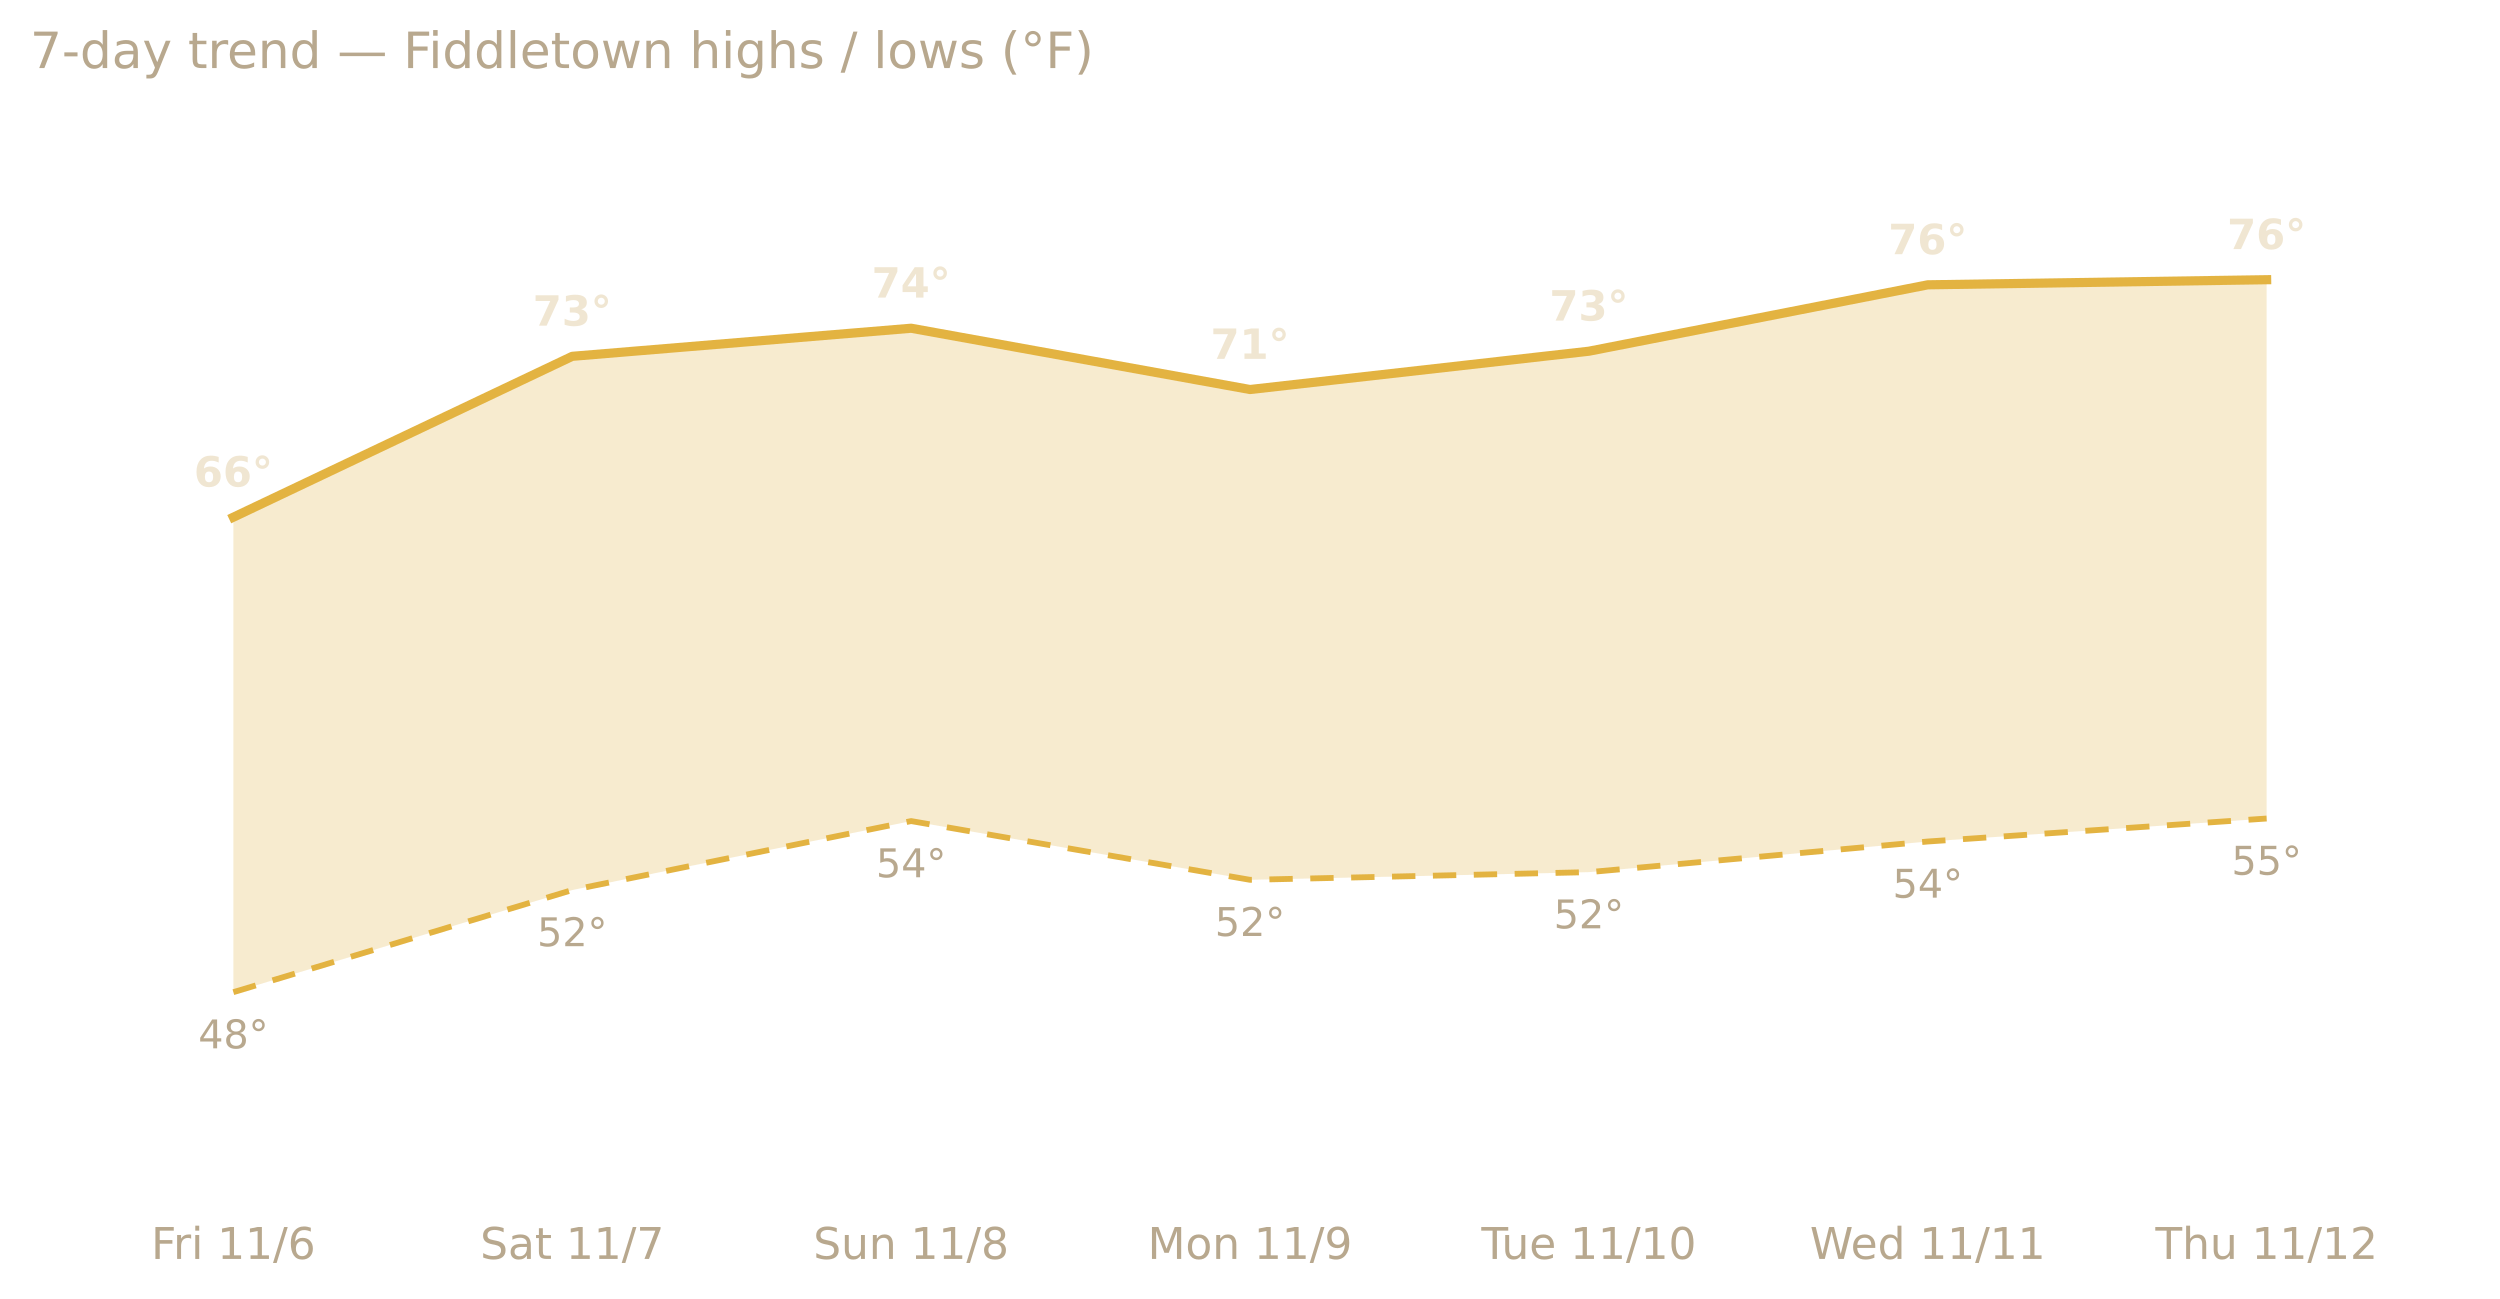
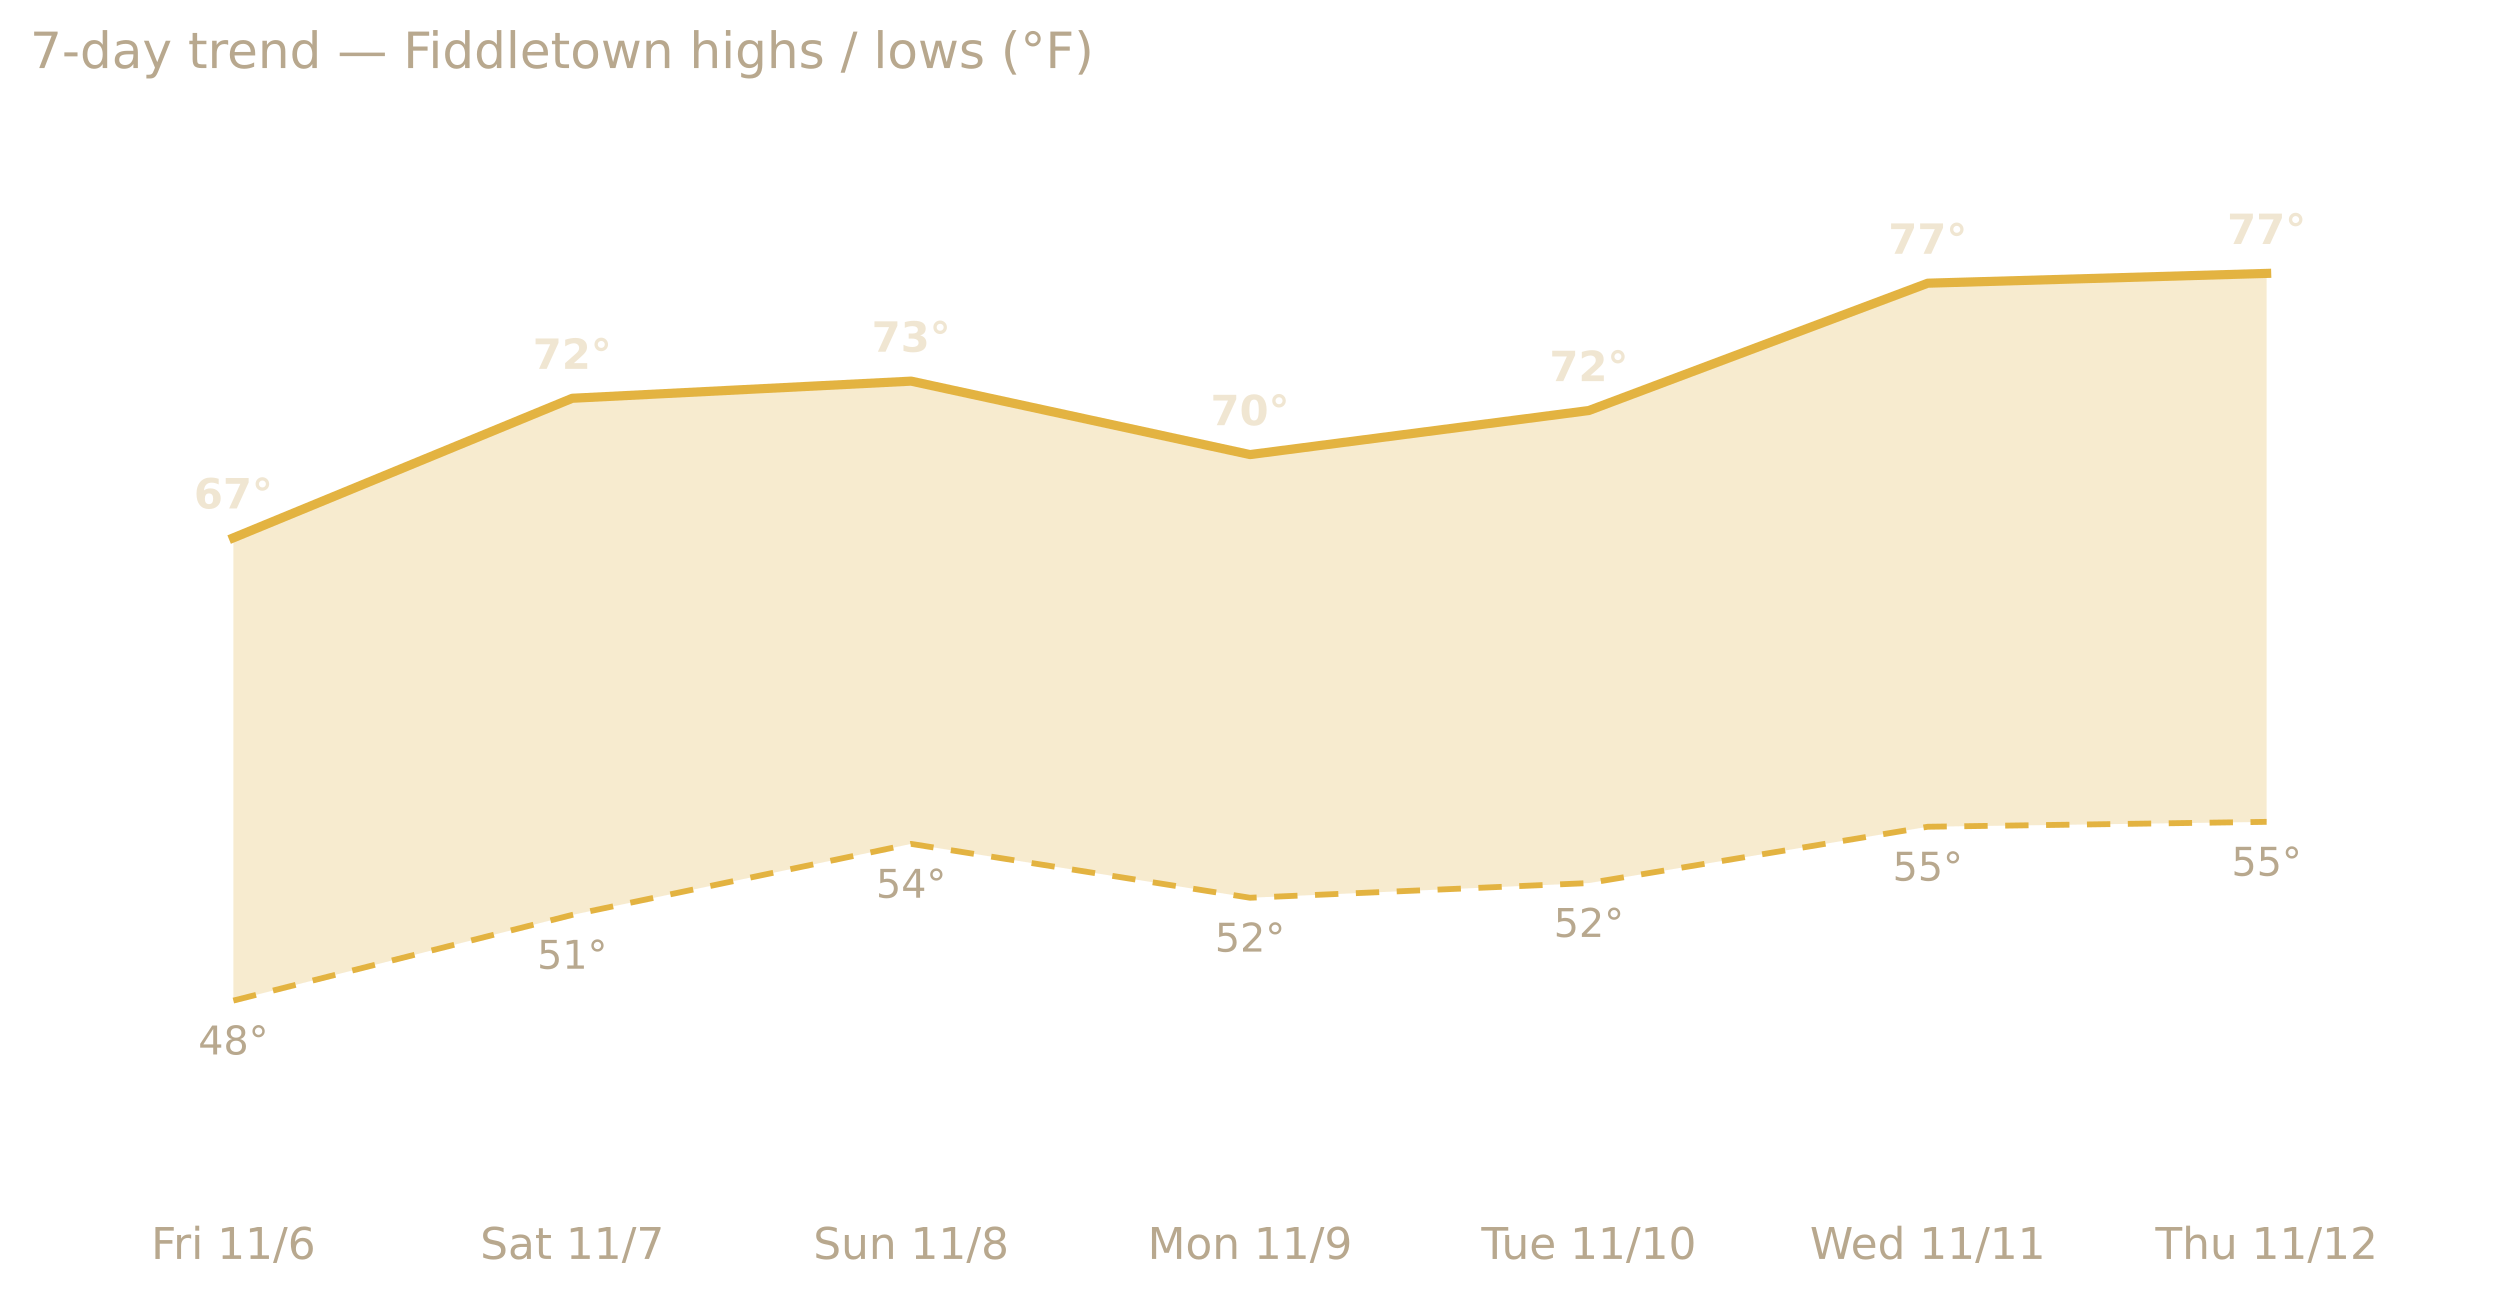
<svg xmlns="http://www.w3.org/2000/svg" xmlns:xlink="http://www.w3.org/1999/xlink" width="599.2pt" height="311.13pt" viewBox="0 0 599.2 311.13" version="1.1">
  <defs>
    <style type="text/css">*{stroke-linejoin: round; stroke-linecap: butt}</style>
  </defs>
  <g id="figure_1">
    <g id="patch_1">
      <path d="M 0 311.13  L 599.2 311.13  L 599.2 0  L 0 0  L 0 311.13  z " style="fill: none; opacity: 0" />
    </g>
    <g id="axes_1">
      <g id="patch_2">
        <path d="M 7.2 286.768  L 592 286.768  L 592 30.318  L 7.2 30.318  L 7.2 286.768  z " style="fill: none" />
      </g>
      <g id="matplotlib.axis_1">
        <g id="xtick_1">
          <g id="text_1">
            <g style="fill: #b8a88e" transform="translate(36.21958 301.7465) scale(0.105 -0.105)">
              <defs>
                <path id="DejaVuSans-46" d="M 628 4666  L 3309 4666  L 3309 4134  L 1259 4134  L 1259 2759  L 3109 2759  L 3109 2228  L 1259 2228  L 1259 0  L 628 0  L 628 4666  z " transform="scale(0.015625)" />
                <path id="DejaVuSans-72" d="M 2631 2963  Q 2534 3019 2420 3045  Q 2306 3072 2169 3072  Q 1681 3072 1420 2755  Q 1159 2438 1159 1844  L 1159 0  L 581 0  L 581 3500  L 1159 3500  L 1159 2956  Q 1341 3275 1631 3429  Q 1922 3584 2338 3584  Q 2397 3584 2469 3576  Q 2541 3569 2628 3553  L 2631 2963  z " transform="scale(0.015625)" />
                <path id="DejaVuSans-69" d="M 603 3500  L 1178 3500  L 1178 0  L 603 0  L 603 3500  z M 603 4863  L 1178 4863  L 1178 4134  L 603 4134  L 603 4863  z " transform="scale(0.015625)" />
                <path id="DejaVuSans-20" transform="scale(0.015625)" />
                <path id="DejaVuSans-31" d="M 794 531  L 1825 531  L 1825 4091  L 703 3866  L 703 4441  L 1819 4666  L 2450 4666  L 2450 531  L 3481 531  L 3481 0  L 794 0  L 794 531  z " transform="scale(0.015625)" />
                <path id="DejaVuSans-2f" d="M 1625 4666  L 2156 4666  L 531 -594  L 0 -594  L 1625 4666  z " transform="scale(0.015625)" />
                <path id="DejaVuSans-36" d="M 2113 2584  Q 1688 2584 1439 2293  Q 1191 2003 1191 1497  Q 1191 994 1439 701  Q 1688 409 2113 409  Q 2538 409 2786 701  Q 3034 994 3034 1497  Q 3034 2003 2786 2293  Q 2538 2584 2113 2584  z M 3366 4563  L 3366 3988  Q 3128 4100 2886 4159  Q 2644 4219 2406 4219  Q 1781 4219 1451 3797  Q 1122 3375 1075 2522  Q 1259 2794 1537 2939  Q 1816 3084 2150 3084  Q 2853 3084 3261 2657  Q 3669 2231 3669 1497  Q 3669 778 3244 343  Q 2819 -91 2113 -91  Q 1303 -91 875 529  Q 447 1150 447 2328  Q 447 3434 972 4092  Q 1497 4750 2381 4750  Q 2619 4750 2861 4703  Q 3103 4656 3366 4563  z " transform="scale(0.015625)" />
              </defs>
              <use xlink:href="#DejaVuSans-46" />
              <use xlink:href="#DejaVuSans-72" x="50.27" />
              <use xlink:href="#DejaVuSans-69" x="91.383" />
              <use xlink:href="#DejaVuSans-20" x="119.166" />
              <use xlink:href="#DejaVuSans-31" x="150.953" />
              <use xlink:href="#DejaVuSans-31" x="214.576" />
              <use xlink:href="#DejaVuSans-2f" x="278.199" />
              <use xlink:href="#DejaVuSans-36" x="311.891" />
            </g>
          </g>
        </g>
        <g id="xtick_2">
          <g id="text_2">
            <g style="fill: #b8a88e" transform="translate(115.0891 301.7465) scale(0.105 -0.105)">
              <defs>
                <path id="DejaVuSans-53" d="M 3425 4513  L 3425 3897  Q 3066 4069 2747 4153  Q 2428 4238 2131 4238  Q 1616 4238 1336 4038  Q 1056 3838 1056 3469  Q 1056 3159 1242 3001  Q 1428 2844 1947 2747  L 2328 2669  Q 3034 2534 3370 2195  Q 3706 1856 3706 1288  Q 3706 609 3251 259  Q 2797 -91 1919 -91  Q 1588 -91 1214 -16  Q 841 59 441 206  L 441 856  Q 825 641 1194 531  Q 1563 422 1919 422  Q 2459 422 2753 634  Q 3047 847 3047 1241  Q 3047 1584 2836 1778  Q 2625 1972 2144 2069  L 1759 2144  Q 1053 2284 737 2584  Q 422 2884 422 3419  Q 422 4038 858 4394  Q 1294 4750 2059 4750  Q 2388 4750 2728 4690  Q 3069 4631 3425 4513  z " transform="scale(0.015625)" />
                <path id="DejaVuSans-61" d="M 2194 1759  Q 1497 1759 1228 1600  Q 959 1441 959 1056  Q 959 750 1161 570  Q 1363 391 1709 391  Q 2188 391 2477 730  Q 2766 1069 2766 1631  L 2766 1759  L 2194 1759  z M 3341 1997  L 3341 0  L 2766 0  L 2766 531  Q 2569 213 2275 61  Q 1981 -91 1556 -91  Q 1019 -91 701 211  Q 384 513 384 1019  Q 384 1609 779 1909  Q 1175 2209 1959 2209  L 2766 2209  L 2766 2266  Q 2766 2663 2505 2880  Q 2244 3097 1772 3097  Q 1472 3097 1187 3025  Q 903 2953 641 2809  L 641 3341  Q 956 3463 1253 3523  Q 1550 3584 1831 3584  Q 2591 3584 2966 3190  Q 3341 2797 3341 1997  z " transform="scale(0.015625)" />
                <path id="DejaVuSans-74" d="M 1172 4494  L 1172 3500  L 2356 3500  L 2356 3053  L 1172 3053  L 1172 1153  Q 1172 725 1289 603  Q 1406 481 1766 481  L 2356 481  L 2356 0  L 1766 0  Q 1100 0 847 248  Q 594 497 594 1153  L 594 3053  L 172 3053  L 172 3500  L 594 3500  L 594 4494  L 1172 4494  z " transform="scale(0.015625)" />
                <path id="DejaVuSans-37" d="M 525 4666  L 3525 4666  L 3525 4397  L 1831 0  L 1172 0  L 2766 4134  L 525 4134  L 525 4666  z " transform="scale(0.015625)" />
              </defs>
              <use xlink:href="#DejaVuSans-53" />
              <use xlink:href="#DejaVuSans-61" x="63.477" />
              <use xlink:href="#DejaVuSans-74" x="124.756" />
              <use xlink:href="#DejaVuSans-20" x="163.965" />
              <use xlink:href="#DejaVuSans-31" x="195.752" />
              <use xlink:href="#DejaVuSans-31" x="259.375" />
              <use xlink:href="#DejaVuSans-2f" x="322.998" />
              <use xlink:href="#DejaVuSans-37" x="356.689" />
            </g>
          </g>
        </g>
        <g id="xtick_3">
          <g id="text_3">
            <g style="fill: #b8a88e" transform="translate(194.9324 301.7465) scale(0.105 -0.105)">
              <defs>
                <path id="DejaVuSans-75" d="M 544 1381  L 544 3500  L 1119 3500  L 1119 1403  Q 1119 906 1312 657  Q 1506 409 1894 409  Q 2359 409 2629 706  Q 2900 1003 2900 1516  L 2900 3500  L 3475 3500  L 3475 0  L 2900 0  L 2900 538  Q 2691 219 2414 64  Q 2138 -91 1772 -91  Q 1169 -91 856 284  Q 544 659 544 1381  z M 1991 3584  L 1991 3584  z " transform="scale(0.015625)" />
                <path id="DejaVuSans-6e" d="M 3513 2113  L 3513 0  L 2938 0  L 2938 2094  Q 2938 2591 2744 2837  Q 2550 3084 2163 3084  Q 1697 3084 1428 2787  Q 1159 2491 1159 1978  L 1159 0  L 581 0  L 581 3500  L 1159 3500  L 1159 2956  Q 1366 3272 1645 3428  Q 1925 3584 2291 3584  Q 2894 3584 3203 3211  Q 3513 2838 3513 2113  z " transform="scale(0.015625)" />
                <path id="DejaVuSans-38" d="M 2034 2216  Q 1584 2216 1326 1975  Q 1069 1734 1069 1313  Q 1069 891 1326 650  Q 1584 409 2034 409  Q 2484 409 2743 651  Q 3003 894 3003 1313  Q 3003 1734 2745 1975  Q 2488 2216 2034 2216  z M 1403 2484  Q 997 2584 770 2862  Q 544 3141 544 3541  Q 544 4100 942 4425  Q 1341 4750 2034 4750  Q 2731 4750 3128 4425  Q 3525 4100 3525 3541  Q 3525 3141 3298 2862  Q 3072 2584 2669 2484  Q 3125 2378 3379 2068  Q 3634 1759 3634 1313  Q 3634 634 3220 271  Q 2806 -91 2034 -91  Q 1263 -91 848 271  Q 434 634 434 1313  Q 434 1759 690 2068  Q 947 2378 1403 2484  z M 1172 3481  Q 1172 3119 1398 2916  Q 1625 2713 2034 2713  Q 2441 2713 2670 2916  Q 2900 3119 2900 3481  Q 2900 3844 2670 4047  Q 2441 4250 2034 4250  Q 1625 4250 1398 4047  Q 1172 3844 1172 3481  z " transform="scale(0.015625)" />
              </defs>
              <use xlink:href="#DejaVuSans-53" />
              <use xlink:href="#DejaVuSans-75" x="63.477" />
              <use xlink:href="#DejaVuSans-6e" x="126.855" />
              <use xlink:href="#DejaVuSans-20" x="190.234" />
              <use xlink:href="#DejaVuSans-31" x="222.021" />
              <use xlink:href="#DejaVuSans-31" x="285.645" />
              <use xlink:href="#DejaVuSans-2f" x="349.268" />
              <use xlink:href="#DejaVuSans-38" x="382.959" />
            </g>
          </g>
        </g>
        <g id="xtick_4">
          <g id="text_4">
            <g style="fill: #b8a88e" transform="translate(275.0727 301.7465) scale(0.105 -0.105)">
              <defs>
                <path id="DejaVuSans-4d" d="M 628 4666  L 1569 4666  L 2759 1491  L 3956 4666  L 4897 4666  L 4897 0  L 4281 0  L 4281 4097  L 3078 897  L 2444 897  L 1241 4097  L 1241 0  L 628 0  L 628 4666  z " transform="scale(0.015625)" />
                <path id="DejaVuSans-6f" d="M 1959 3097  Q 1497 3097 1228 2736  Q 959 2375 959 1747  Q 959 1119 1226 758  Q 1494 397 1959 397  Q 2419 397 2687 759  Q 2956 1122 2956 1747  Q 2956 2369 2687 2733  Q 2419 3097 1959 3097  z M 1959 3584  Q 2709 3584 3137 3096  Q 3566 2609 3566 1747  Q 3566 888 3137 398  Q 2709 -91 1959 -91  Q 1206 -91 779 398  Q 353 888 353 1747  Q 353 2609 779 3096  Q 1206 3584 1959 3584  z " transform="scale(0.015625)" />
                <path id="DejaVuSans-39" d="M 703 97  L 703 672  Q 941 559 1184 500  Q 1428 441 1663 441  Q 2288 441 2617 861  Q 2947 1281 2994 2138  Q 2813 1869 2534 1725  Q 2256 1581 1919 1581  Q 1219 1581 811 2004  Q 403 2428 403 3163  Q 403 3881 828 4315  Q 1253 4750 1959 4750  Q 2769 4750 3195 4129  Q 3622 3509 3622 2328  Q 3622 1225 3098 567  Q 2575 -91 1691 -91  Q 1453 -91 1209 -44  Q 966 3 703 97  z M 1959 2075  Q 2384 2075 2632 2365  Q 2881 2656 2881 3163  Q 2881 3666 2632 3958  Q 2384 4250 1959 4250  Q 1534 4250 1286 3958  Q 1038 3666 1038 3163  Q 1038 2656 1286 2365  Q 1534 2075 1959 2075  z " transform="scale(0.015625)" />
              </defs>
              <use xlink:href="#DejaVuSans-4d" />
              <use xlink:href="#DejaVuSans-6f" x="86.279" />
              <use xlink:href="#DejaVuSans-6e" x="147.461" />
              <use xlink:href="#DejaVuSans-20" x="210.84" />
              <use xlink:href="#DejaVuSans-31" x="242.627" />
              <use xlink:href="#DejaVuSans-31" x="306.25" />
              <use xlink:href="#DejaVuSans-2f" x="369.873" />
              <use xlink:href="#DejaVuSans-39" x="403.564" />
            </g>
          </g>
        </g>
        <g id="xtick_5">
          <g id="text_5">
            <g style="fill: #b8a88e" transform="translate(355.0537 301.7465) scale(0.105 -0.105)">
              <defs>
                <path id="DejaVuSans-54" d="M -19 4666  L 3928 4666  L 3928 4134  L 2272 4134  L 2272 0  L 1638 0  L 1638 4134  L -19 4134  L -19 4666  z " transform="scale(0.015625)" />
                <path id="DejaVuSans-65" d="M 3597 1894  L 3597 1613  L 953 1613  Q 991 1019 1311 708  Q 1631 397 2203 397  Q 2534 397 2845 478  Q 3156 559 3463 722  L 3463 178  Q 3153 47 2828 -22  Q 2503 -91 2169 -91  Q 1331 -91 842 396  Q 353 884 353 1716  Q 353 2575 817 3079  Q 1281 3584 2069 3584  Q 2775 3584 3186 3129  Q 3597 2675 3597 1894  z M 3022 2063  Q 3016 2534 2758 2815  Q 2500 3097 2075 3097  Q 1594 3097 1305 2825  Q 1016 2553 972 2059  L 3022 2063  z " transform="scale(0.015625)" />
                <path id="DejaVuSans-30" d="M 2034 4250  Q 1547 4250 1301 3770  Q 1056 3291 1056 2328  Q 1056 1369 1301 889  Q 1547 409 2034 409  Q 2525 409 2770 889  Q 3016 1369 3016 2328  Q 3016 3291 2770 3770  Q 2525 4250 2034 4250  z M 2034 4750  Q 2819 4750 3233 4129  Q 3647 3509 3647 2328  Q 3647 1150 3233 529  Q 2819 -91 2034 -91  Q 1250 -91 836 529  Q 422 1150 422 2328  Q 422 3509 836 4129  Q 1250 4750 2034 4750  z " transform="scale(0.015625)" />
              </defs>
              <use xlink:href="#DejaVuSans-54" />
              <use xlink:href="#DejaVuSans-75" x="45.959" />
              <use xlink:href="#DejaVuSans-65" x="109.338" />
              <use xlink:href="#DejaVuSans-20" x="170.861" />
              <use xlink:href="#DejaVuSans-31" x="202.648" />
              <use xlink:href="#DejaVuSans-31" x="266.271" />
              <use xlink:href="#DejaVuSans-2f" x="329.895" />
              <use xlink:href="#DejaVuSans-31" x="363.586" />
              <use xlink:href="#DejaVuSans-30" x="427.209" />
            </g>
          </g>
        </g>
        <g id="xtick_6">
          <g id="text_6">
            <g style="fill: #b8a88e" transform="translate(433.8003 301.7465) scale(0.105 -0.105)">
              <defs>
                <path id="DejaVuSans-57" d="M 213 4666  L 850 4666  L 1831 722  L 2809 4666  L 3519 4666  L 4500 722  L 5478 4666  L 6119 4666  L 4947 0  L 4153 0  L 3169 4050  L 2175 0  L 1381 0  L 213 4666  z " transform="scale(0.015625)" />
                <path id="DejaVuSans-64" d="M 2906 2969  L 2906 4863  L 3481 4863  L 3481 0  L 2906 0  L 2906 525  Q 2725 213 2448 61  Q 2172 -91 1784 -91  Q 1150 -91 751 415  Q 353 922 353 1747  Q 353 2572 751 3078  Q 1150 3584 1784 3584  Q 2172 3584 2448 3432  Q 2725 3281 2906 2969  z M 947 1747  Q 947 1113 1208 752  Q 1469 391 1925 391  Q 2381 391 2643 752  Q 2906 1113 2906 1747  Q 2906 2381 2643 2742  Q 2381 3103 1925 3103  Q 1469 3103 1208 2742  Q 947 2381 947 1747  z " transform="scale(0.015625)" />
              </defs>
              <use xlink:href="#DejaVuSans-57" />
              <use xlink:href="#DejaVuSans-65" x="93.002" />
              <use xlink:href="#DejaVuSans-64" x="154.525" />
              <use xlink:href="#DejaVuSans-20" x="218.002" />
              <use xlink:href="#DejaVuSans-31" x="249.789" />
              <use xlink:href="#DejaVuSans-31" x="313.412" />
              <use xlink:href="#DejaVuSans-2f" x="377.035" />
              <use xlink:href="#DejaVuSans-31" x="410.727" />
              <use xlink:href="#DejaVuSans-31" x="474.35" />
            </g>
          </g>
        </g>
        <g id="xtick_7">
          <g id="text_7">
            <g style="fill: #b8a88e" transform="translate(516.6073 301.7465) scale(0.105 -0.105)">
              <defs>
                <path id="DejaVuSans-68" d="M 3513 2113  L 3513 0  L 2938 0  L 2938 2094  Q 2938 2591 2744 2837  Q 2550 3084 2163 3084  Q 1697 3084 1428 2787  Q 1159 2491 1159 1978  L 1159 0  L 581 0  L 581 4863  L 1159 4863  L 1159 2956  Q 1366 3272 1645 3428  Q 1925 3584 2291 3584  Q 2894 3584 3203 3211  Q 3513 2838 3513 2113  z " transform="scale(0.015625)" />
                <path id="DejaVuSans-32" d="M 1228 531  L 3431 531  L 3431 0  L 469 0  L 469 531  Q 828 903 1448 1529  Q 2069 2156 2228 2338  Q 2531 2678 2651 2914  Q 2772 3150 2772 3378  Q 2772 3750 2511 3984  Q 2250 4219 1831 4219  Q 1534 4219 1204 4116  Q 875 4013 500 3803  L 500 4441  Q 881 4594 1212 4672  Q 1544 4750 1819 4750  Q 2544 4750 2975 4387  Q 3406 4025 3406 3419  Q 3406 3131 3298 2873  Q 3191 2616 2906 2266  Q 2828 2175 2409 1742  Q 1991 1309 1228 531  z " transform="scale(0.015625)" />
              </defs>
              <use xlink:href="#DejaVuSans-54" />
              <use xlink:href="#DejaVuSans-68" x="61.084" />
              <use xlink:href="#DejaVuSans-75" x="124.463" />
              <use xlink:href="#DejaVuSans-20" x="187.842" />
              <use xlink:href="#DejaVuSans-31" x="219.629" />
              <use xlink:href="#DejaVuSans-31" x="283.252" />
              <use xlink:href="#DejaVuSans-2f" x="346.875" />
              <use xlink:href="#DejaVuSans-31" x="380.566" />
              <use xlink:href="#DejaVuSans-32" x="444.189" />
            </g>
          </g>
        </g>
      </g>
      <g id="matplotlib.axis_2" />
      <g id="PolyCollection_1">
-         <path d="M 55.933 123.962  L 55.933 237.804  L 137.156 213.322  L 218.378 196.796  L 299.6 210.874  L 380.822 209.037  L 462.044 201.693  L 543.267 196.184  L 543.267 67.041  L 543.267 67.041  L 462.044 68.265  L 380.822 84.179  L 299.6 93.36  L 218.378 78.67  L 137.156 85.403  L 55.933 123.962  z " clip-path="url(#p1ff3a4c34d)" style="fill: #e3b341; fill-opacity: 0.25" />
+         <path d="M 55.933 128.908  L 55.933 239.821  L 137.156 219.281  L 218.378 202.263  L 299.6 215.173  L 380.822 211.652  L 462.044 198.155  L 543.267 196.981  L 543.267 65.529  L 543.267 65.529  L 462.044 67.876  L 380.822 98.392  L 299.6 108.955  L 218.378 91.35  L 137.156 95.458  L 55.933 128.908  z " clip-path="url(#p9ecfa0d571)" style="fill: #e3b341; fill-opacity: 0.25" />
      </g>
      <g id="line2d_1">
-         <path d="M 55.933 123.962  L 137.156 85.403  L 218.378 78.67  L 299.6 93.36  L 380.822 84.179  L 462.044 68.265  L 543.267 67.041  " clip-path="url(#p1ff3a4c34d)" style="fill: none; stroke: #e3b341; stroke-width: 2.2; stroke-linecap: square" />
+         <path d="M 55.933 128.908  L 137.156 95.458  L 218.378 91.35  L 299.6 108.955  L 380.822 98.392  L 462.044 67.876  L 543.267 65.529  " clip-path="url(#p9ecfa0d571)" style="fill: none; stroke: #e3b341; stroke-width: 2.2; stroke-linecap: square" />
      </g>
      <g id="line2d_2">
-         <path d="M 55.933 237.804  L 137.156 213.322  L 218.378 196.796  L 299.6 210.874  L 380.822 209.037  L 462.044 201.693  L 543.267 196.184  " clip-path="url(#p1ff3a4c34d)" style="fill: none; stroke-dasharray: 5.6,4.2; stroke-dashoffset: 0; stroke: #e3b341; stroke-width: 1.4" />
+         <path d="M 55.933 239.821  L 137.156 219.281  L 218.378 202.263  L 299.6 215.173  L 380.822 211.652  L 462.044 198.155  L 543.267 196.981  " clip-path="url(#p9ecfa0d571)" style="fill: none; stroke-dasharray: 5.6,4.2; stroke-dashoffset: 0; stroke: #e3b341; stroke-width: 1.4" />
      </g>
      <g id="text_8">
-         <g style="fill: #f0e6d2" transform="translate(46.47552 116.6175) scale(0.1 -0.1)">
+         <g style="fill: #f0e6d2" transform="translate(46.47552 121.8655) scale(0.1 -0.1)">
          <defs>
            <path id="DejaVuSans-Bold-36" d="M 2316 2303  Q 2000 2303 1842 2098  Q 1684 1894 1684 1484  Q 1684 1075 1842 870  Q 2000 666 2316 666  Q 2634 666 2792 870  Q 2950 1075 2950 1484  Q 2950 1894 2792 2098  Q 2634 2303 2316 2303  z M 3803 4544  L 3803 3681  Q 3506 3822 3243 3889  Q 2981 3956 2731 3956  Q 2194 3956 1894 3657  Q 1594 3359 1544 2772  Q 1750 2925 1990 3001  Q 2231 3078 2516 3078  Q 3231 3078 3670 2659  Q 4109 2241 4109 1563  Q 4109 813 3618 361  Q 3128 -91 2303 -91  Q 1394 -91 895 523  Q 397 1138 397 2266  Q 397 3422 980 4083  Q 1563 4744 2578 4744  Q 2900 4744 3203 4694  Q 3506 4644 3803 4544  z " transform="scale(0.015625)" />
+             <path id="DejaVuSans-Bold-37" d="M 428 4666  L 3944 4666  L 3944 3988  L 2125 0  L 953 0  L 2675 3781  L 428 3781  L 428 4666  z " transform="scale(0.015625)" />
            <path id="DejaVuSans-Bold-b0" d="M 1600 4288  Q 1375 4288 1219 4131  Q 1063 3975 1063 3750  Q 1063 3525 1217 3372  Q 1372 3219 1600 3219  Q 1825 3219 1981 3373  Q 2138 3528 2138 3750  Q 2138 3975 1980 4131  Q 1822 4288 1600 4288  z M 1600 4794  Q 1806 4794 1997 4714  Q 2188 4634 2338 4488  Q 2484 4338 2561 4150  Q 2638 3963 2638 3750  Q 2638 3541 2561 3352  Q 2484 3163 2344 3022  Q 2194 2872 2000 2792  Q 1806 2713 1594 2713  Q 1153 2713 854 3011  Q 556 3309 556 3750  Q 556 4191 857 4492  Q 1159 4794 1600 4794  z " transform="scale(0.015625)" />
          </defs>
          <use xlink:href="#DejaVuSans-Bold-36" />
-           <use xlink:href="#DejaVuSans-Bold-36" x="69.58" />
+           <use xlink:href="#DejaVuSans-Bold-37" x="69.58" />
          <use xlink:href="#DejaVuSans-Bold-b0" x="139.16" />
        </g>
      </g>
      <g id="text_9">
-         <g style="fill: #b8a88e" transform="translate(47.51396 251.2691) scale(0.095 -0.095)">
+         <g style="fill: #b8a88e" transform="translate(47.51396 252.7313) scale(0.095 -0.095)">
          <defs>
            <path id="DejaVuSans-34" d="M 2419 4116  L 825 1625  L 2419 1625  L 2419 4116  z M 2253 4666  L 3047 4666  L 3047 1625  L 3713 1625  L 3713 1100  L 3047 1100  L 3047 0  L 2419 0  L 2419 1100  L 313 1100  L 313 1709  L 2253 4666  z " transform="scale(0.015625)" />
            <path id="DejaVuSans-b0" d="M 1600 4347  Q 1350 4347 1178 4173  Q 1006 4000 1006 3750  Q 1006 3503 1178 3333  Q 1350 3163 1600 3163  Q 1850 3163 2022 3333  Q 2194 3503 2194 3750  Q 2194 3997 2020 4172  Q 1847 4347 1600 4347  z M 1600 4750  Q 1800 4750 1984 4673  Q 2169 4597 2303 4453  Q 2447 4313 2519 4134  Q 2591 3956 2591 3750  Q 2591 3338 2302 3052  Q 2013 2766 1594 2766  Q 1172 2766 890 3047  Q 609 3328 609 3750  Q 609 4169 896 4459  Q 1184 4750 1600 4750  z " transform="scale(0.015625)" />
          </defs>
          <use xlink:href="#DejaVuSans-34" />
          <use xlink:href="#DejaVuSans-38" x="63.623" />
          <use xlink:href="#DejaVuSans-b0" x="127.246" />
        </g>
      </g>
      <g id="text_10">
-         <g style="fill: #f0e6d2" transform="translate(127.6977 78.05822) scale(0.1 -0.1)">
-           <defs>
-             <path id="DejaVuSans-Bold-37" d="M 428 4666  L 3944 4666  L 3944 3988  L 2125 0  L 953 0  L 2675 3781  L 428 3781  L 428 4666  z " transform="scale(0.015625)" />
+         <g style="fill: #f0e6d2" transform="translate(127.6977 88.41549) scale(0.1 -0.1)">
+           <defs>
+             <path id="DejaVuSans-Bold-32" d="M 1844 884  L 3897 884  L 3897 0  L 506 0  L 506 884  L 2209 2388  Q 2438 2594 2547 2791  Q 2656 2988 2656 3200  Q 2656 3528 2436 3728  Q 2216 3928 1850 3928  Q 1569 3928 1234 3808  Q 900 3688 519 3450  L 519 4475  Q 925 4609 1322 4679  Q 1719 4750 2100 4750  Q 2938 4750 3402 4381  Q 3866 4013 3866 3353  Q 3866 2972 3669 2642  Q 3472 2313 2841 1759  L 1844 884  z " transform="scale(0.015625)" />
+           </defs>
+           <use xlink:href="#DejaVuSans-Bold-37" />
+           <use xlink:href="#DejaVuSans-Bold-32" x="69.58" />
+           <use xlink:href="#DejaVuSans-Bold-b0" x="139.16" />
+         </g>
+       </g>
+       <g id="text_11">
+         <g style="fill: #b8a88e" transform="translate(128.7362 232.1918) scale(0.095 -0.095)">
+           <defs>
+             <path id="DejaVuSans-35" d="M 691 4666  L 3169 4666  L 3169 4134  L 1269 4134  L 1269 2991  Q 1406 3038 1543 3061  Q 1681 3084 1819 3084  Q 2600 3084 3056 2656  Q 3513 2228 3513 1497  Q 3513 744 3044 326  Q 2575 -91 1722 -91  Q 1428 -91 1123 -41  Q 819 9 494 109  L 494 744  Q 775 591 1075 516  Q 1375 441 1709 441  Q 2250 441 2565 725  Q 2881 1009 2881 1497  Q 2881 1984 2565 2268  Q 2250 2553 1709 2553  Q 1456 2553 1204 2497  Q 953 2441 691 2322  L 691 4666  z " transform="scale(0.015625)" />
+           </defs>
+           <use xlink:href="#DejaVuSans-35" />
+           <use xlink:href="#DejaVuSans-31" x="63.623" />
+           <use xlink:href="#DejaVuSans-b0" x="127.246" />
+         </g>
+       </g>
+       <g id="text_12">
+         <g style="fill: #f0e6d2" transform="translate(208.92 84.3076) scale(0.1 -0.1)">
+           <defs>
            <path id="DejaVuSans-Bold-33" d="M 2981 2516  Q 3453 2394 3698 2092  Q 3944 1791 3944 1325  Q 3944 631 3412 270  Q 2881 -91 1863 -91  Q 1503 -91 1142 -33  Q 781 25 428 141  L 428 1069  Q 766 900 1098 814  Q 1431 728 1753 728  Q 2231 728 2486 893  Q 2741 1059 2741 1369  Q 2741 1688 2480 1852  Q 2219 2016 1709 2016  L 1228 2016  L 1228 2791  L 1734 2791  Q 2188 2791 2409 2933  Q 2631 3075 2631 3366  Q 2631 3634 2415 3781  Q 2200 3928 1806 3928  Q 1516 3928 1219 3862  Q 922 3797 628 3669  L 628 4550  Q 984 4650 1334 4700  Q 1684 4750 2022 4750  Q 2931 4750 3382 4451  Q 3834 4153 3834 3553  Q 3834 3144 3618 2883  Q 3403 2622 2981 2516  z " transform="scale(0.015625)" />
          </defs>
          <use xlink:href="#DejaVuSans-Bold-37" />
          <use xlink:href="#DejaVuSans-Bold-33" x="69.58" />
          <use xlink:href="#DejaVuSans-Bold-b0" x="139.16" />
        </g>
      </g>
-       <g id="text_11">
-         <g style="fill: #b8a88e" transform="translate(128.7362 226.787) scale(0.095 -0.095)">
-           <defs>
-             <path id="DejaVuSans-35" d="M 691 4666  L 3169 4666  L 3169 4134  L 1269 4134  L 1269 2991  Q 1406 3038 1543 3061  Q 1681 3084 1819 3084  Q 2600 3084 3056 2656  Q 3513 2228 3513 1497  Q 3513 744 3044 326  Q 2575 -91 1722 -91  Q 1428 -91 1123 -41  Q 819 9 494 109  L 494 744  Q 775 591 1075 516  Q 1375 441 1709 441  Q 2250 441 2565 725  Q 2881 1009 2881 1497  Q 2881 1984 2565 2268  Q 2250 2553 1709 2553  Q 1456 2553 1204 2497  Q 953 2441 691 2322  L 691 4666  z " transform="scale(0.015625)" />
-           </defs>
+       <g id="text_13">
+         <g style="fill: #b8a88e" transform="translate(209.9584 215.1734) scale(0.095 -0.095)">
+           <use xlink:href="#DejaVuSans-35" />
+           <use xlink:href="#DejaVuSans-34" x="63.623" />
+           <use xlink:href="#DejaVuSans-b0" x="127.246" />
+         </g>
+       </g>
+       <g id="text_14">
+         <g style="fill: #f0e6d2" transform="translate(290.1422 101.9129) scale(0.1 -0.1)">
+           <defs>
+             <path id="DejaVuSans-Bold-30" d="M 2944 2338  Q 2944 3213 2780 3570  Q 2616 3928 2228 3928  Q 1841 3928 1675 3570  Q 1509 3213 1509 2338  Q 1509 1453 1675 1090  Q 1841 728 2228 728  Q 2613 728 2778 1090  Q 2944 1453 2944 2338  z M 4147 2328  Q 4147 1169 3647 539  Q 3147 -91 2228 -91  Q 1306 -91 806 539  Q 306 1169 306 2328  Q 306 3491 806 4120  Q 1306 4750 2228 4750  Q 3147 4750 3647 4120  Q 4147 3491 4147 2328  z " transform="scale(0.015625)" />
+           </defs>
+           <use xlink:href="#DejaVuSans-Bold-37" />
+           <use xlink:href="#DejaVuSans-Bold-30" x="69.58" />
+           <use xlink:href="#DejaVuSans-Bold-b0" x="139.16" />
+         </g>
+       </g>
+       <g id="text_15">
+         <g style="fill: #b8a88e" transform="translate(291.1806 228.0839) scale(0.095 -0.095)">
          <use xlink:href="#DejaVuSans-35" />
          <use xlink:href="#DejaVuSans-32" x="63.623" />
          <use xlink:href="#DejaVuSans-b0" x="127.246" />
        </g>
      </g>
-       <g id="text_12">
-         <g style="fill: #f0e6d2" transform="translate(208.92 71.32564) scale(0.1 -0.1)">
-           <defs>
-             <path id="DejaVuSans-Bold-34" d="M 2356 3675  L 1038 1722  L 2356 1722  L 2356 3675  z M 2156 4666  L 3494 4666  L 3494 1722  L 4159 1722  L 4159 850  L 3494 850  L 3494 0  L 2356 0  L 2356 850  L 288 850  L 288 1881  L 2156 4666  z " transform="scale(0.015625)" />
-           </defs>
-           <use xlink:href="#DejaVuSans-Bold-37" />
-           <use xlink:href="#DejaVuSans-Bold-34" x="69.58" />
-           <use xlink:href="#DejaVuSans-Bold-b0" x="139.16" />
-         </g>
-       </g>
-       <g id="text_13">
-         <g style="fill: #b8a88e" transform="translate(209.9584 210.2616) scale(0.095 -0.095)">
-           <use xlink:href="#DejaVuSans-35" />
-           <use xlink:href="#DejaVuSans-34" x="63.623" />
-           <use xlink:href="#DejaVuSans-b0" x="127.246" />
-         </g>
-       </g>
-       <g id="text_14">
-         <g style="fill: #f0e6d2" transform="translate(290.1422 86.0149) scale(0.1 -0.1)">
-           <defs>
-             <path id="DejaVuSans-Bold-31" d="M 750 831  L 1813 831  L 1813 3847  L 722 3622  L 722 4441  L 1806 4666  L 2950 4666  L 2950 831  L 4013 831  L 4013 0  L 750 0  L 750 831  z " transform="scale(0.015625)" />
-           </defs>
-           <use xlink:href="#DejaVuSans-Bold-37" />
-           <use xlink:href="#DejaVuSans-Bold-31" x="69.58" />
-           <use xlink:href="#DejaVuSans-Bold-b0" x="139.16" />
-         </g>
-       </g>
-       <g id="text_15">
-         <g style="fill: #b8a88e" transform="translate(291.1806 224.3388) scale(0.095 -0.095)">
+       <g id="text_16">
+         <g style="fill: #f0e6d2" transform="translate(371.3644 91.3497) scale(0.1 -0.1)">
+           <use xlink:href="#DejaVuSans-Bold-37" />
+           <use xlink:href="#DejaVuSans-Bold-32" x="69.58" />
+           <use xlink:href="#DejaVuSans-Bold-b0" x="139.16" />
+         </g>
+       </g>
+       <g id="text_17">
+         <g style="fill: #b8a88e" transform="translate(372.4028 224.5629) scale(0.095 -0.095)">
          <use xlink:href="#DejaVuSans-35" />
          <use xlink:href="#DejaVuSans-32" x="63.623" />
          <use xlink:href="#DejaVuSans-b0" x="127.246" />
        </g>
      </g>
-       <g id="text_16">
-         <g style="fill: #f0e6d2" transform="translate(371.3644 76.83411) scale(0.1 -0.1)">
-           <use xlink:href="#DejaVuSans-Bold-37" />
-           <use xlink:href="#DejaVuSans-Bold-33" x="69.58" />
-           <use xlink:href="#DejaVuSans-Bold-b0" x="139.16" />
-         </g>
-       </g>
-       <g id="text_17">
-         <g style="fill: #b8a88e" transform="translate(372.4028 222.5026) scale(0.095 -0.095)">
-           <use xlink:href="#DejaVuSans-35" />
-           <use xlink:href="#DejaVuSans-32" x="63.623" />
-           <use xlink:href="#DejaVuSans-b0" x="127.246" />
-         </g>
-       </g>
      <g id="text_18">
-         <g style="fill: #f0e6d2" transform="translate(452.5866 60.92075) scale(0.1 -0.1)">
-           <use xlink:href="#DejaVuSans-Bold-37" />
-           <use xlink:href="#DejaVuSans-Bold-36" x="69.58" />
+         <g style="fill: #f0e6d2" transform="translate(452.5866 60.83391) scale(0.1 -0.1)">
+           <use xlink:href="#DejaVuSans-Bold-37" />
+           <use xlink:href="#DejaVuSans-Bold-37" x="69.58" />
          <use xlink:href="#DejaVuSans-Bold-b0" x="139.16" />
        </g>
      </g>
      <g id="text_19">
-         <g style="fill: #b8a88e" transform="translate(453.6251 215.158) scale(0.095 -0.095)">
-           <use xlink:href="#DejaVuSans-35" />
-           <use xlink:href="#DejaVuSans-34" x="63.623" />
+         <g style="fill: #b8a88e" transform="translate(453.6251 211.0655) scale(0.095 -0.095)">
+           <use xlink:href="#DejaVuSans-35" />
+           <use xlink:href="#DejaVuSans-35" x="63.623" />
          <use xlink:href="#DejaVuSans-b0" x="127.246" />
        </g>
      </g>
      <g id="text_20">
-         <g style="fill: #f0e6d2" transform="translate(533.8089 59.69664) scale(0.1 -0.1)">
-           <use xlink:href="#DejaVuSans-Bold-37" />
-           <use xlink:href="#DejaVuSans-Bold-36" x="69.58" />
+         <g style="fill: #f0e6d2" transform="translate(533.8089 58.48655) scale(0.1 -0.1)">
+           <use xlink:href="#DejaVuSans-Bold-37" />
+           <use xlink:href="#DejaVuSans-Bold-37" x="69.58" />
          <use xlink:href="#DejaVuSans-Bold-b0" x="139.16" />
        </g>
      </g>
      <g id="text_21">
-         <g style="fill: #b8a88e" transform="translate(534.8473 209.6495) scale(0.095 -0.095)">
+         <g style="fill: #b8a88e" transform="translate(534.8473 209.8918) scale(0.095 -0.095)">
          <use xlink:href="#DejaVuSans-35" />
          <use xlink:href="#DejaVuSans-35" x="63.623" />
          <use xlink:href="#DejaVuSans-b0" x="127.246" />
        </g>
      </g>
      <g id="text_22">
        <g style="fill: #b8a88e" transform="translate(7.2 16.31812) scale(0.12 -0.12)">
          <defs>
            <path id="DejaVuSans-2d" d="M 313 2009  L 1997 2009  L 1997 1497  L 313 1497  L 313 2009  z " transform="scale(0.015625)" />
            <path id="DejaVuSans-79" d="M 2059 -325  Q 1816 -950 1584 -1140  Q 1353 -1331 966 -1331  L 506 -1331  L 506 -850  L 844 -850  Q 1081 -850 1212 -737  Q 1344 -625 1503 -206  L 1606 56  L 191 3500  L 800 3500  L 1894 763  L 2988 3500  L 3597 3500  L 2059 -325  z " transform="scale(0.015625)" />
            <path id="DejaVuSans-2014" d="M 313 1978  L 6088 1978  L 6088 1528  L 313 1528  L 313 1978  z " transform="scale(0.015625)" />
            <path id="DejaVuSans-6c" d="M 603 4863  L 1178 4863  L 1178 0  L 603 0  L 603 4863  z " transform="scale(0.015625)" />
            <path id="DejaVuSans-77" d="M 269 3500  L 844 3500  L 1563 769  L 2278 3500  L 2956 3500  L 3675 769  L 4391 3500  L 4966 3500  L 4050 0  L 3372 0  L 2619 2869  L 1863 0  L 1184 0  L 269 3500  z " transform="scale(0.015625)" />
            <path id="DejaVuSans-67" d="M 2906 1791  Q 2906 2416 2648 2759  Q 2391 3103 1925 3103  Q 1463 3103 1205 2759  Q 947 2416 947 1791  Q 947 1169 1205 825  Q 1463 481 1925 481  Q 2391 481 2648 825  Q 2906 1169 2906 1791  z M 3481 434  Q 3481 -459 3084 -895  Q 2688 -1331 1869 -1331  Q 1566 -1331 1297 -1286  Q 1028 -1241 775 -1147  L 775 -588  Q 1028 -725 1275 -790  Q 1522 -856 1778 -856  Q 2344 -856 2625 -561  Q 2906 -266 2906 331  L 2906 616  Q 2728 306 2450 153  Q 2172 0 1784 0  Q 1141 0 747 490  Q 353 981 353 1791  Q 353 2603 747 3093  Q 1141 3584 1784 3584  Q 2172 3584 2450 3431  Q 2728 3278 2906 2969  L 2906 3500  L 3481 3500  L 3481 434  z " transform="scale(0.015625)" />
            <path id="DejaVuSans-73" d="M 2834 3397  L 2834 2853  Q 2591 2978 2328 3040  Q 2066 3103 1784 3103  Q 1356 3103 1142 2972  Q 928 2841 928 2578  Q 928 2378 1081 2264  Q 1234 2150 1697 2047  L 1894 2003  Q 2506 1872 2764 1633  Q 3022 1394 3022 966  Q 3022 478 2636 193  Q 2250 -91 1575 -91  Q 1294 -91 989 -36  Q 684 19 347 128  L 347 722  Q 666 556 975 473  Q 1284 391 1588 391  Q 1994 391 2212 530  Q 2431 669 2431 922  Q 2431 1156 2273 1281  Q 2116 1406 1581 1522  L 1381 1569  Q 847 1681 609 1914  Q 372 2147 372 2553  Q 372 3047 722 3315  Q 1072 3584 1716 3584  Q 2034 3584 2315 3537  Q 2597 3491 2834 3397  z " transform="scale(0.015625)" />
            <path id="DejaVuSans-28" d="M 1984 4856  Q 1566 4138 1362 3434  Q 1159 2731 1159 2009  Q 1159 1288 1364 580  Q 1569 -128 1984 -844  L 1484 -844  Q 1016 -109 783 600  Q 550 1309 550 2009  Q 550 2706 781 3412  Q 1013 4119 1484 4856  L 1984 4856  z " transform="scale(0.015625)" />
            <path id="DejaVuSans-29" d="M 513 4856  L 1013 4856  Q 1481 4119 1714 3412  Q 1947 2706 1947 2009  Q 1947 1309 1714 600  Q 1481 -109 1013 -844  L 513 -844  Q 928 -128 1133 580  Q 1338 1288 1338 2009  Q 1338 2731 1133 3434  Q 928 4138 513 4856  z " transform="scale(0.015625)" />
          </defs>
          <use xlink:href="#DejaVuSans-37" />
          <use xlink:href="#DejaVuSans-2d" x="63.623" />
          <use xlink:href="#DejaVuSans-64" x="99.707" />
          <use xlink:href="#DejaVuSans-61" x="163.184" />
          <use xlink:href="#DejaVuSans-79" x="224.463" />
          <use xlink:href="#DejaVuSans-20" x="283.643" />
          <use xlink:href="#DejaVuSans-74" x="315.43" />
          <use xlink:href="#DejaVuSans-72" x="354.639" />
          <use xlink:href="#DejaVuSans-65" x="393.502" />
          <use xlink:href="#DejaVuSans-6e" x="455.025" />
          <use xlink:href="#DejaVuSans-64" x="518.404" />
          <use xlink:href="#DejaVuSans-20" x="581.881" />
          <use xlink:href="#DejaVuSans-2014" x="613.668" />
          <use xlink:href="#DejaVuSans-20" x="713.668" />
          <use xlink:href="#DejaVuSans-46" x="745.455" />
          <use xlink:href="#DejaVuSans-69" x="795.725" />
          <use xlink:href="#DejaVuSans-64" x="823.508" />
          <use xlink:href="#DejaVuSans-64" x="886.984" />
          <use xlink:href="#DejaVuSans-6c" x="950.461" />
          <use xlink:href="#DejaVuSans-65" x="978.244" />
          <use xlink:href="#DejaVuSans-74" x="1039.768" />
          <use xlink:href="#DejaVuSans-6f" x="1078.977" />
          <use xlink:href="#DejaVuSans-77" x="1140.158" />
          <use xlink:href="#DejaVuSans-6e" x="1221.945" />
          <use xlink:href="#DejaVuSans-20" x="1285.324" />
          <use xlink:href="#DejaVuSans-68" x="1317.111" />
          <use xlink:href="#DejaVuSans-69" x="1380.49" />
          <use xlink:href="#DejaVuSans-67" x="1408.273" />
          <use xlink:href="#DejaVuSans-68" x="1471.75" />
          <use xlink:href="#DejaVuSans-73" x="1535.129" />
          <use xlink:href="#DejaVuSans-20" x="1587.229" />
          <use xlink:href="#DejaVuSans-2f" x="1619.016" />
          <use xlink:href="#DejaVuSans-20" x="1652.707" />
          <use xlink:href="#DejaVuSans-6c" x="1684.494" />
          <use xlink:href="#DejaVuSans-6f" x="1712.277" />
          <use xlink:href="#DejaVuSans-77" x="1773.459" />
          <use xlink:href="#DejaVuSans-73" x="1855.246" />
          <use xlink:href="#DejaVuSans-20" x="1907.346" />
          <use xlink:href="#DejaVuSans-28" x="1939.133" />
          <use xlink:href="#DejaVuSans-b0" x="1978.146" />
          <use xlink:href="#DejaVuSans-46" x="2028.146" />
          <use xlink:href="#DejaVuSans-29" x="2085.666" />
        </g>
      </g>
    </g>
  </g>
  <defs>
-     <clipPath id="p1ff3a4c34d">
+     <clipPath id="p9ecfa0d571">
      <rect x="7.2" y="30.318" width="584.8" height="256.45" />
    </clipPath>
  </defs>
</svg>
